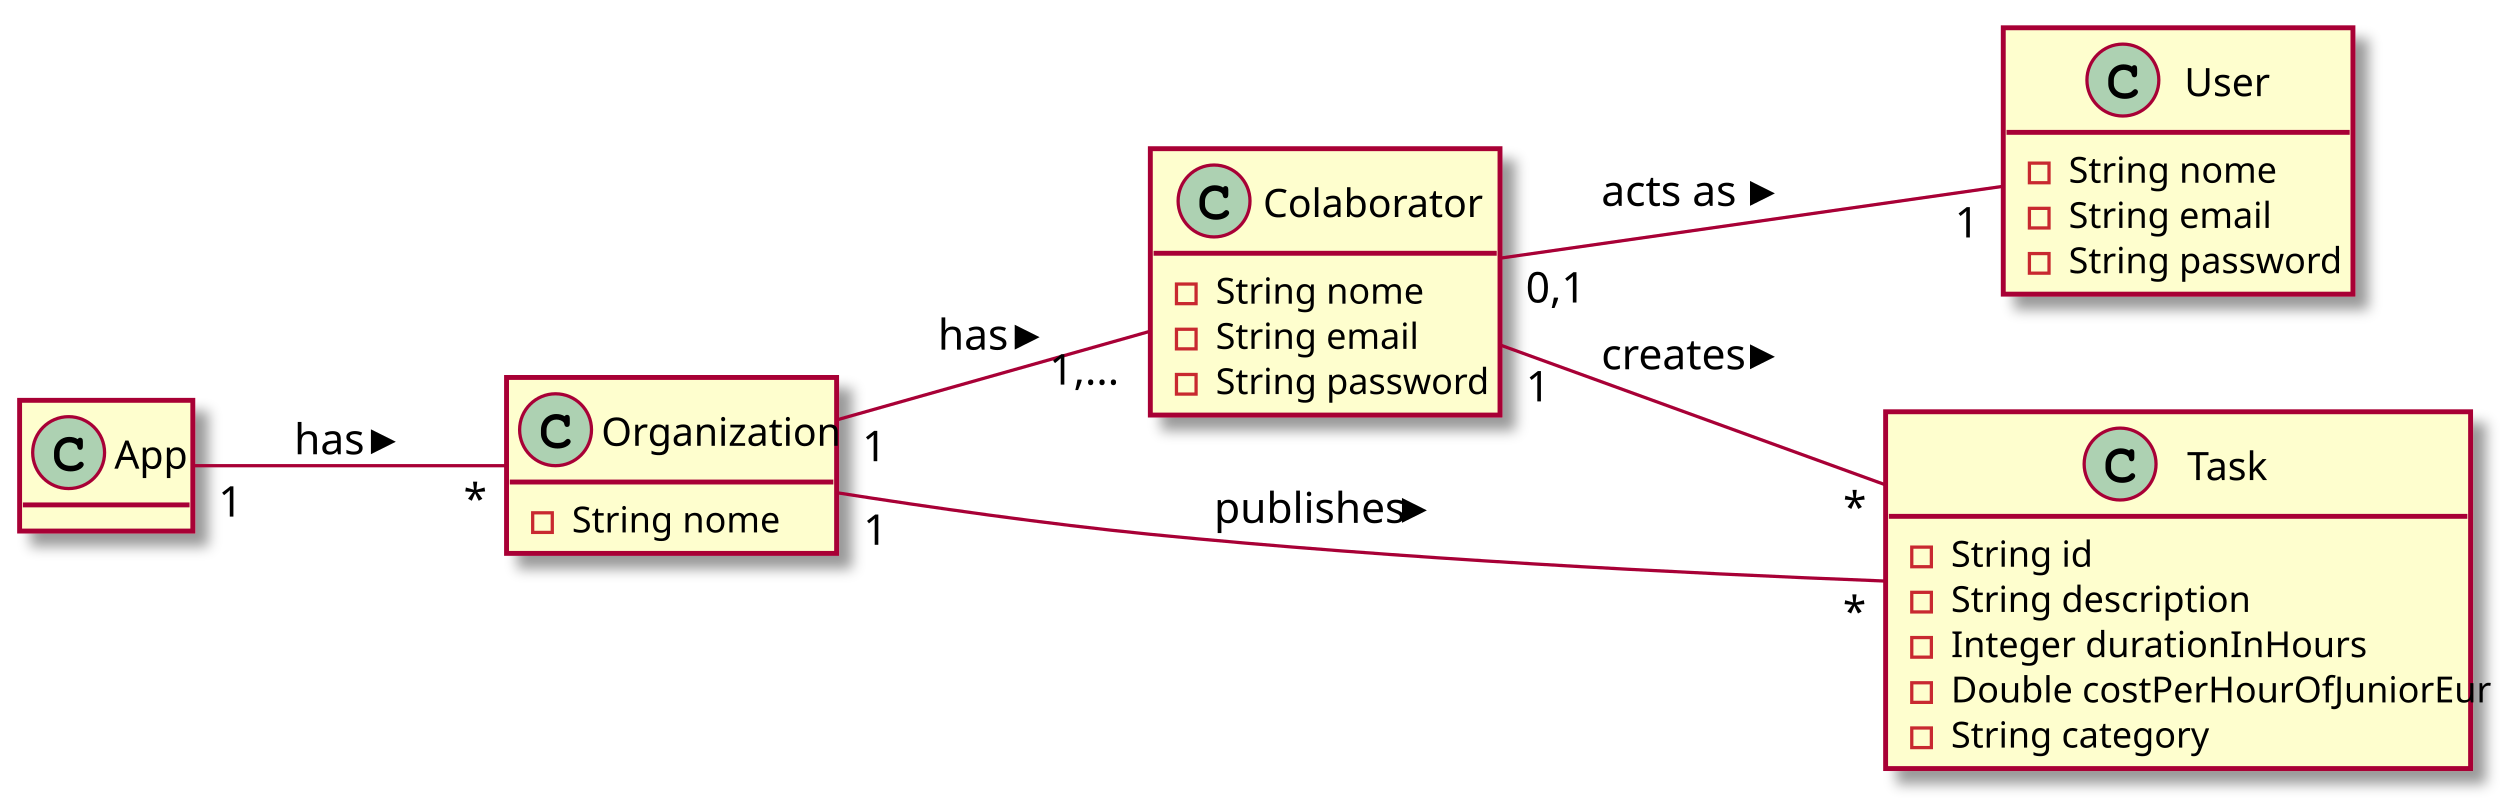
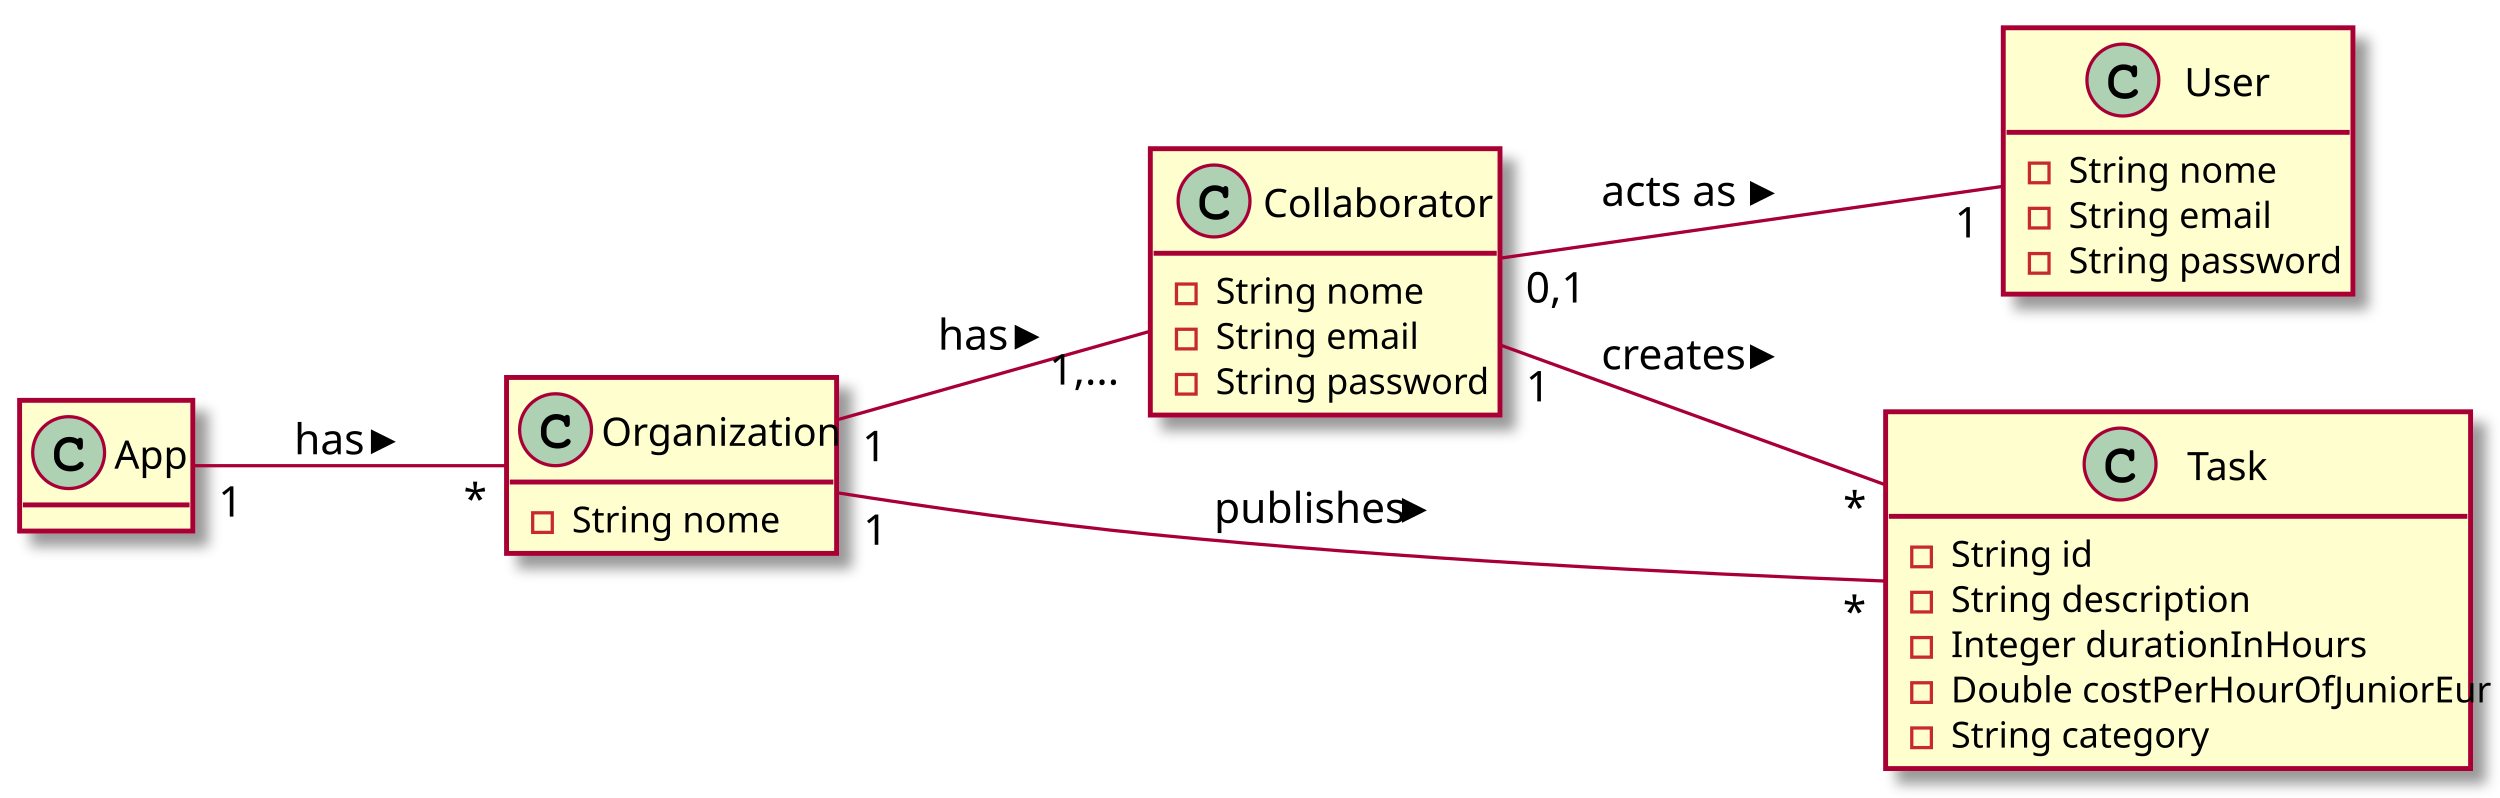
<svg xmlns="http://www.w3.org/2000/svg" contentScriptType="application/ecmascript" contentStyleType="text/css" height="244px" preserveAspectRatio="none" style="width:765px;height:244px;" version="1.1" viewBox="0 0 765 244" width="765px" zoomAndPan="magnify">
  <defs>
    <filter height="300%" id="f4jo9rameehwb" width="300%" x="-1" y="-1">
      <feGaussianBlur result="blurOut" stdDeviation="2.0" />
      <feColorMatrix in="blurOut" result="blurOut2" type="matrix" values="0 0 0 0 0 0 0 0 0 0 0 0 0 0 0 0 0 0 .4 0" />
      <feOffset dx="4.0" dy="4.0" in="blurOut2" result="blurOut3" />
      <feBlend in="SourceGraphic" in2="blurOut3" mode="normal" />
    </filter>
  </defs>
  <g>
    <rect fill="#FEFECE" filter="url(#f4jo9rameehwb)" height="40" style="stroke: #A80036; stroke-width: 1.5;" width="53" x="6" y="122.5" />
    <ellipse cx="21" cy="138.5" fill="#ADD1B2" rx="11" ry="11" style="stroke: #A80036; stroke-width: 1.0;" />
    <path d="M23.766,134.375 Q23.922,134.156 24.109,134.047 Q24.297,133.938 24.516,133.938 Q24.891,133.938 25.125,134.195 Q25.359,134.453 25.359,135.062 L25.359,136.516 Q25.359,137.125 25.125,137.391 Q24.891,137.656 24.516,137.656 Q24.172,137.656 23.969,137.453 Q23.766,137.266 23.656,136.75 Q23.609,136.391 23.422,136.203 Q23.094,135.828 22.484,135.609 Q21.875,135.391 21.25,135.391 Q20.484,135.391 19.852,135.719 Q19.219,136.047 18.727,136.797 Q18.234,137.547 18.234,138.578 L18.234,139.672 Q18.234,140.906 19.125,141.727 Q20.016,142.547 21.609,142.547 Q22.547,142.547 23.203,142.297 Q23.594,142.141 24.016,141.703 Q24.281,141.438 24.43,141.359 Q24.578,141.281 24.781,141.281 Q25.109,141.281 25.367,141.539 Q25.625,141.797 25.625,142.141 Q25.625,142.484 25.281,142.891 Q24.781,143.469 23.984,143.797 Q22.906,144.25 21.609,144.25 Q20.094,144.25 18.891,143.625 Q17.906,143.125 17.219,142.055 Q16.531,140.984 16.531,139.703 L16.531,138.547 Q16.531,137.219 17.148,136.07 Q17.766,134.922 18.859,134.305 Q19.953,133.688 21.188,133.688 Q21.922,133.688 22.57,133.852 Q23.219,134.016 23.766,134.375 Z " />
    <text fill="#000000" font-family="sans-serif" font-size="12" lengthAdjust="spacingAndGlyphs" textLength="21" x="35" y="143.41">App</text>
    <line style="stroke: #A80036; stroke-width: 1.5;" x1="7" x2="58" y1="154.5" y2="154.5" />
    <rect fill="#FEFECE" filter="url(#f4jo9rameehwb)" height="53.836" style="stroke: #A80036; stroke-width: 1.5;" width="101" x="155" y="115.5" />
    <ellipse cx="170" cy="131.5" fill="#ADD1B2" rx="11" ry="11" style="stroke: #A80036; stroke-width: 1.0;" />
    <path d="M172.766,127.375 Q172.922,127.156 173.109,127.047 Q173.297,126.938 173.516,126.938 Q173.891,126.938 174.125,127.195 Q174.359,127.453 174.359,128.062 L174.359,129.516 Q174.359,130.125 174.125,130.391 Q173.891,130.656 173.516,130.656 Q173.172,130.656 172.969,130.453 Q172.766,130.266 172.656,129.75 Q172.609,129.391 172.422,129.203 Q172.094,128.828 171.484,128.609 Q170.875,128.391 170.25,128.391 Q169.484,128.391 168.852,128.719 Q168.219,129.047 167.727,129.797 Q167.234,130.547 167.234,131.578 L167.234,132.672 Q167.234,133.906 168.125,134.727 Q169.016,135.547 170.609,135.547 Q171.547,135.547 172.203,135.297 Q172.594,135.141 173.016,134.703 Q173.281,134.438 173.43,134.359 Q173.578,134.281 173.781,134.281 Q174.109,134.281 174.367,134.539 Q174.625,134.797 174.625,135.141 Q174.625,135.484 174.281,135.891 Q173.781,136.469 172.984,136.797 Q171.906,137.25 170.609,137.25 Q169.094,137.25 167.891,136.625 Q166.906,136.125 166.219,135.055 Q165.531,133.984 165.531,132.703 L165.531,131.547 Q165.531,130.219 166.148,129.07 Q166.766,127.922 167.859,127.305 Q168.953,126.688 170.188,126.688 Q170.922,126.688 171.57,126.852 Q172.219,127.016 172.766,127.375 Z " />
    <text fill="#000000" font-family="sans-serif" font-size="12" lengthAdjust="spacingAndGlyphs" textLength="69" x="184" y="136.41">Organization</text>
    <line style="stroke: #A80036; stroke-width: 1.5;" x1="156" x2="255" y1="147.5" y2="147.5" />
    <rect fill="none" height="6" style="stroke: #C82930; stroke-width: 1.0;" width="6" x="163" y="156.918" />
    <text fill="#000000" font-family="sans-serif" font-size="11" lengthAdjust="spacingAndGlyphs" textLength="57" x="175" y="162.919">String nome</text>
    <rect fill="#FEFECE" filter="url(#f4jo9rameehwb)" height="81.508" style="stroke: #A80036; stroke-width: 1.5;" width="107" x="352" y="45.5" />
    <ellipse cx="371.5" cy="61.5" fill="#ADD1B2" rx="11" ry="11" style="stroke: #A80036; stroke-width: 1.0;" />
    <path d="M374.266,57.375 Q374.422,57.156 374.609,57.047 Q374.797,56.938 375.016,56.938 Q375.391,56.938 375.625,57.195 Q375.859,57.453 375.859,58.062 L375.859,59.516 Q375.859,60.125 375.625,60.391 Q375.391,60.656 375.016,60.656 Q374.672,60.656 374.469,60.453 Q374.266,60.266 374.156,59.75 Q374.109,59.391 373.922,59.203 Q373.594,58.828 372.984,58.609 Q372.375,58.391 371.75,58.391 Q370.984,58.391 370.352,58.719 Q369.719,59.047 369.227,59.797 Q368.734,60.547 368.734,61.578 L368.734,62.672 Q368.734,63.906 369.625,64.727 Q370.516,65.547 372.109,65.547 Q373.047,65.547 373.703,65.297 Q374.094,65.141 374.516,64.703 Q374.781,64.438 374.93,64.359 Q375.078,64.281 375.281,64.281 Q375.609,64.281 375.867,64.539 Q376.125,64.797 376.125,65.141 Q376.125,65.484 375.781,65.891 Q375.281,66.469 374.484,66.797 Q373.406,67.25 372.109,67.25 Q370.594,67.25 369.391,66.625 Q368.406,66.125 367.719,65.055 Q367.031,63.984 367.031,62.703 L367.031,61.547 Q367.031,60.219 367.648,59.07 Q368.266,57.922 369.359,57.305 Q370.453,56.688 371.688,56.688 Q372.422,56.688 373.07,56.852 Q373.719,57.016 374.266,57.375 Z " />
-     <text fill="#000000" font-family="sans-serif" font-size="12" lengthAdjust="spacingAndGlyphs" textLength="65" x="386.5" y="66.41">Colaborator</text>
+     <text fill="#000000" font-family="sans-serif" font-size="12" lengthAdjust="spacingAndGlyphs" textLength="65" x="386.5" y="66.41">Collaborator</text>
    <line style="stroke: #A80036; stroke-width: 1.5;" x1="353" x2="458" y1="77.5" y2="77.5" />
    <rect fill="none" height="6" style="stroke: #C82930; stroke-width: 1.0;" width="6" x="360" y="86.918" />
    <text fill="#000000" font-family="sans-serif" font-size="11" lengthAdjust="spacingAndGlyphs" textLength="57" x="372" y="92.919">String nome</text>
    <rect fill="none" height="6" style="stroke: #C82930; stroke-width: 1.0;" width="6" x="360" y="100.754" />
    <text fill="#000000" font-family="sans-serif" font-size="11" lengthAdjust="spacingAndGlyphs" textLength="55" x="372" y="106.755">String email</text>
    <rect fill="none" height="6" style="stroke: #C82930; stroke-width: 1.0;" width="6" x="360" y="114.59" />
    <text fill="#000000" font-family="sans-serif" font-size="11" lengthAdjust="spacingAndGlyphs" textLength="81" x="372" y="120.591">String password</text>
    <rect fill="#FEFECE" filter="url(#f4jo9rameehwb)" height="109.18" style="stroke: #A80036; stroke-width: 1.5;" width="179" x="577" y="126" />
    <ellipse cx="648.75" cy="142" fill="#ADD1B2" rx="11" ry="11" style="stroke: #A80036; stroke-width: 1.0;" />
    <path d="M651.516,137.875 Q651.672,137.656 651.859,137.547 Q652.047,137.438 652.266,137.438 Q652.641,137.438 652.875,137.695 Q653.109,137.953 653.109,138.562 L653.109,140.016 Q653.109,140.625 652.875,140.891 Q652.641,141.156 652.266,141.156 Q651.922,141.156 651.719,140.953 Q651.516,140.766 651.406,140.25 Q651.359,139.891 651.172,139.703 Q650.844,139.328 650.234,139.109 Q649.625,138.891 649,138.891 Q648.234,138.891 647.602,139.219 Q646.969,139.547 646.477,140.297 Q645.984,141.047 645.984,142.078 L645.984,143.172 Q645.984,144.406 646.875,145.227 Q647.766,146.047 649.359,146.047 Q650.297,146.047 650.953,145.797 Q651.344,145.641 651.766,145.203 Q652.031,144.938 652.18,144.859 Q652.328,144.781 652.531,144.781 Q652.859,144.781 653.117,145.039 Q653.375,145.297 653.375,145.641 Q653.375,145.984 653.031,146.391 Q652.531,146.969 651.734,147.297 Q650.656,147.75 649.359,147.75 Q647.844,147.75 646.641,147.125 Q645.656,146.625 644.969,145.555 Q644.281,144.484 644.281,143.203 L644.281,142.047 Q644.281,140.719 644.898,139.57 Q645.516,138.422 646.609,137.805 Q647.703,137.188 648.938,137.188 Q649.672,137.188 650.32,137.352 Q650.969,137.516 651.516,137.875 Z " />
    <text fill="#000000" font-family="sans-serif" font-size="12" lengthAdjust="spacingAndGlyphs" textLength="27" x="669.25" y="146.91">Task</text>
    <line style="stroke: #A80036; stroke-width: 1.5;" x1="578" x2="755" y1="158" y2="158" />
    <rect fill="none" height="6" style="stroke: #C82930; stroke-width: 1.0;" width="6" x="585" y="167.418" />
    <text fill="#000000" font-family="sans-serif" font-size="11" lengthAdjust="spacingAndGlyphs" textLength="39" x="597" y="173.419">String id</text>
    <rect fill="none" height="6" style="stroke: #C82930; stroke-width: 1.0;" width="6" x="585" y="181.254" />
    <text fill="#000000" font-family="sans-serif" font-size="11" lengthAdjust="spacingAndGlyphs" textLength="84" x="597" y="187.255">String description</text>
    <rect fill="none" height="6" style="stroke: #C82930; stroke-width: 1.0;" width="6" x="585" y="195.09" />
    <text fill="#000000" font-family="sans-serif" font-size="11" lengthAdjust="spacingAndGlyphs" textLength="112" x="597" y="201.091">Integer durationInHours</text>
    <rect fill="none" height="6" style="stroke: #C82930; stroke-width: 1.0;" width="6" x="585" y="208.926" />
    <text fill="#000000" font-family="sans-serif" font-size="11" lengthAdjust="spacingAndGlyphs" textLength="153" x="597" y="214.927">Double costPerHourOfJuniorEur</text>
    <rect fill="none" height="6" style="stroke: #C82930; stroke-width: 1.0;" width="6" x="585" y="222.762" />
    <text fill="#000000" font-family="sans-serif" font-size="11" lengthAdjust="spacingAndGlyphs" textLength="74" x="597" y="228.763">String category</text>
    <rect fill="#FEFECE" filter="url(#f4jo9rameehwb)" height="81.508" style="stroke: #A80036; stroke-width: 1.5;" width="107" x="613" y="8.5" />
    <ellipse cx="649.6" cy="24.5" fill="#ADD1B2" rx="11" ry="11" style="stroke: #A80036; stroke-width: 1.0;" />
    <path d="M652.366,20.375 Q652.522,20.156 652.709,20.047 Q652.897,19.938 653.116,19.938 Q653.491,19.938 653.725,20.195 Q653.959,20.453 653.959,21.062 L653.959,22.516 Q653.959,23.125 653.725,23.391 Q653.491,23.656 653.116,23.656 Q652.772,23.656 652.569,23.453 Q652.366,23.266 652.256,22.75 Q652.209,22.391 652.022,22.203 Q651.694,21.828 651.084,21.609 Q650.475,21.391 649.85,21.391 Q649.084,21.391 648.452,21.719 Q647.819,22.047 647.327,22.797 Q646.834,23.547 646.834,24.578 L646.834,25.672 Q646.834,26.906 647.725,27.727 Q648.616,28.547 650.209,28.547 Q651.147,28.547 651.803,28.297 Q652.194,28.141 652.616,27.703 Q652.881,27.438 653.03,27.359 Q653.178,27.281 653.381,27.281 Q653.709,27.281 653.967,27.539 Q654.225,27.797 654.225,28.141 Q654.225,28.484 653.881,28.891 Q653.381,29.469 652.584,29.797 Q651.506,30.25 650.209,30.25 Q648.694,30.25 647.491,29.625 Q646.506,29.125 645.819,28.055 Q645.131,26.984 645.131,25.703 L645.131,24.547 Q645.131,23.219 645.748,22.07 Q646.366,20.922 647.459,20.305 Q648.553,19.688 649.788,19.688 Q650.522,19.688 651.17,19.852 Q651.819,20.016 652.366,20.375 Z " />
    <text fill="#000000" font-family="sans-serif" font-size="12" lengthAdjust="spacingAndGlyphs" textLength="27" x="668.4" y="29.41">User</text>
    <line style="stroke: #A80036; stroke-width: 1.5;" x1="614" x2="719" y1="40.5" y2="40.5" />
    <rect fill="none" height="6" style="stroke: #C82930; stroke-width: 1.0;" width="6" x="621" y="49.918" />
    <text fill="#000000" font-family="sans-serif" font-size="11" lengthAdjust="spacingAndGlyphs" textLength="57" x="633" y="55.919">String nome</text>
    <rect fill="none" height="6" style="stroke: #C82930; stroke-width: 1.0;" width="6" x="621" y="63.754" />
    <text fill="#000000" font-family="sans-serif" font-size="11" lengthAdjust="spacingAndGlyphs" textLength="55" x="633" y="69.755">String email</text>
    <rect fill="none" height="6" style="stroke: #C82930; stroke-width: 1.0;" width="6" x="621" y="77.59" />
    <text fill="#000000" font-family="sans-serif" font-size="11" lengthAdjust="spacingAndGlyphs" textLength="81" x="633" y="83.591">String password</text>
    <path d="M459.225,78.968 C504.04,72.566 568.055,63.421 612.849,57.022 " fill="none" style="stroke: #A80036; stroke-width: 1.0;" />
    <text fill="#000000" font-family="sans-serif" font-size="13" lengthAdjust="spacingAndGlyphs" textLength="43" x="490" y="62.995">acts as</text>
    <polygon fill="#000000" points="536,56.176,542,59.176,536,62.176,536,56.176" style="stroke: #000000; stroke-width: 1.0;" />
    <text fill="#000000" font-family="sans-serif" font-size="13" lengthAdjust="spacingAndGlyphs" textLength="18" x="466.87" y="92.572">0,1</text>
    <text fill="#000000" font-family="sans-serif" font-size="13" lengthAdjust="spacingAndGlyphs" textLength="7" x="598.169" y="72.66">1</text>
    <path d="M459.225,105.636 C493.021,117.902 537.736,134.13 576.893,148.341 " fill="none" style="stroke: #A80036; stroke-width: 1.0;" />
    <text fill="#000000" font-family="sans-serif" font-size="13" lengthAdjust="spacingAndGlyphs" textLength="43" x="490" y="112.995">creates</text>
    <polygon fill="#000000" points="536,106.176,542,109.176,536,112.176,536,106.176" style="stroke: #000000; stroke-width: 1.0;" />
    <text fill="#000000" font-family="sans-serif" font-size="13" lengthAdjust="spacingAndGlyphs" textLength="7" x="466.915" y="122.834">1</text>
    <text fill="#000000" font-family="sans-serif" font-size="13" lengthAdjust="spacingAndGlyphs" textLength="5" x="563.978" y="159.768">*</text>
    <path d="M256.208,128.441 C285.419,120.179 322.317,109.744 352,101.349 " fill="none" style="stroke: #A80036; stroke-width: 1.0;" />
    <text fill="#000000" font-family="sans-serif" font-size="13" lengthAdjust="spacingAndGlyphs" textLength="21" x="287" y="106.995">has</text>
    <polygon fill="#000000" points="311,100.176,317,103.176,311,106.176,311,100.176" style="stroke: #000000; stroke-width: 1.0;" />
    <text fill="#000000" font-family="sans-serif" font-size="13" lengthAdjust="spacingAndGlyphs" textLength="7" x="263.831" y="141.12">1</text>
    <text fill="#000000" font-family="sans-serif" font-size="13" lengthAdjust="spacingAndGlyphs" textLength="23" x="321.078" y="117.68">1,...</text>
    <path d="M256.198,150.793 C284.252,155.193 319.999,160.329 352,163.5 C427.667,170.997 513.959,175.371 576.829,177.8 " fill="none" style="stroke: #A80036; stroke-width: 1.0;" />
    <text fill="#000000" font-family="sans-serif" font-size="13" lengthAdjust="spacingAndGlyphs" textLength="55" x="371.5" y="159.995">publishes</text>
    <polygon fill="#000000" points="429.5,153.176,435.5,156.176,429.5,159.176,429.5,153.176" style="stroke: #000000; stroke-width: 1.0;" />
    <text fill="#000000" font-family="sans-serif" font-size="13" lengthAdjust="spacingAndGlyphs" textLength="7" x="264.158" y="166.719">1</text>
    <text fill="#000000" font-family="sans-serif" font-size="13" lengthAdjust="spacingAndGlyphs" textLength="5" x="563.908" y="191.758">*</text>
    <path d="M59.1,142.5 C84.35,142.5 123.605,142.5 154.965,142.5 " fill="none" style="stroke: #A80036; stroke-width: 1.0;" />
    <text fill="#000000" font-family="sans-serif" font-size="13" lengthAdjust="spacingAndGlyphs" textLength="21" x="90" y="138.995">has</text>
    <polygon fill="#000000" points="114,132.176,120,135.176,114,138.176,114,132.176" style="stroke: #000000; stroke-width: 1.0;" />
    <text fill="#000000" font-family="sans-serif" font-size="13" lengthAdjust="spacingAndGlyphs" textLength="7" x="66.814" y="158.09">1</text>
    <text fill="#000000" font-family="sans-serif" font-size="13" lengthAdjust="spacingAndGlyphs" textLength="5" x="141.844" y="157.26">*</text>
  </g>
</svg>
